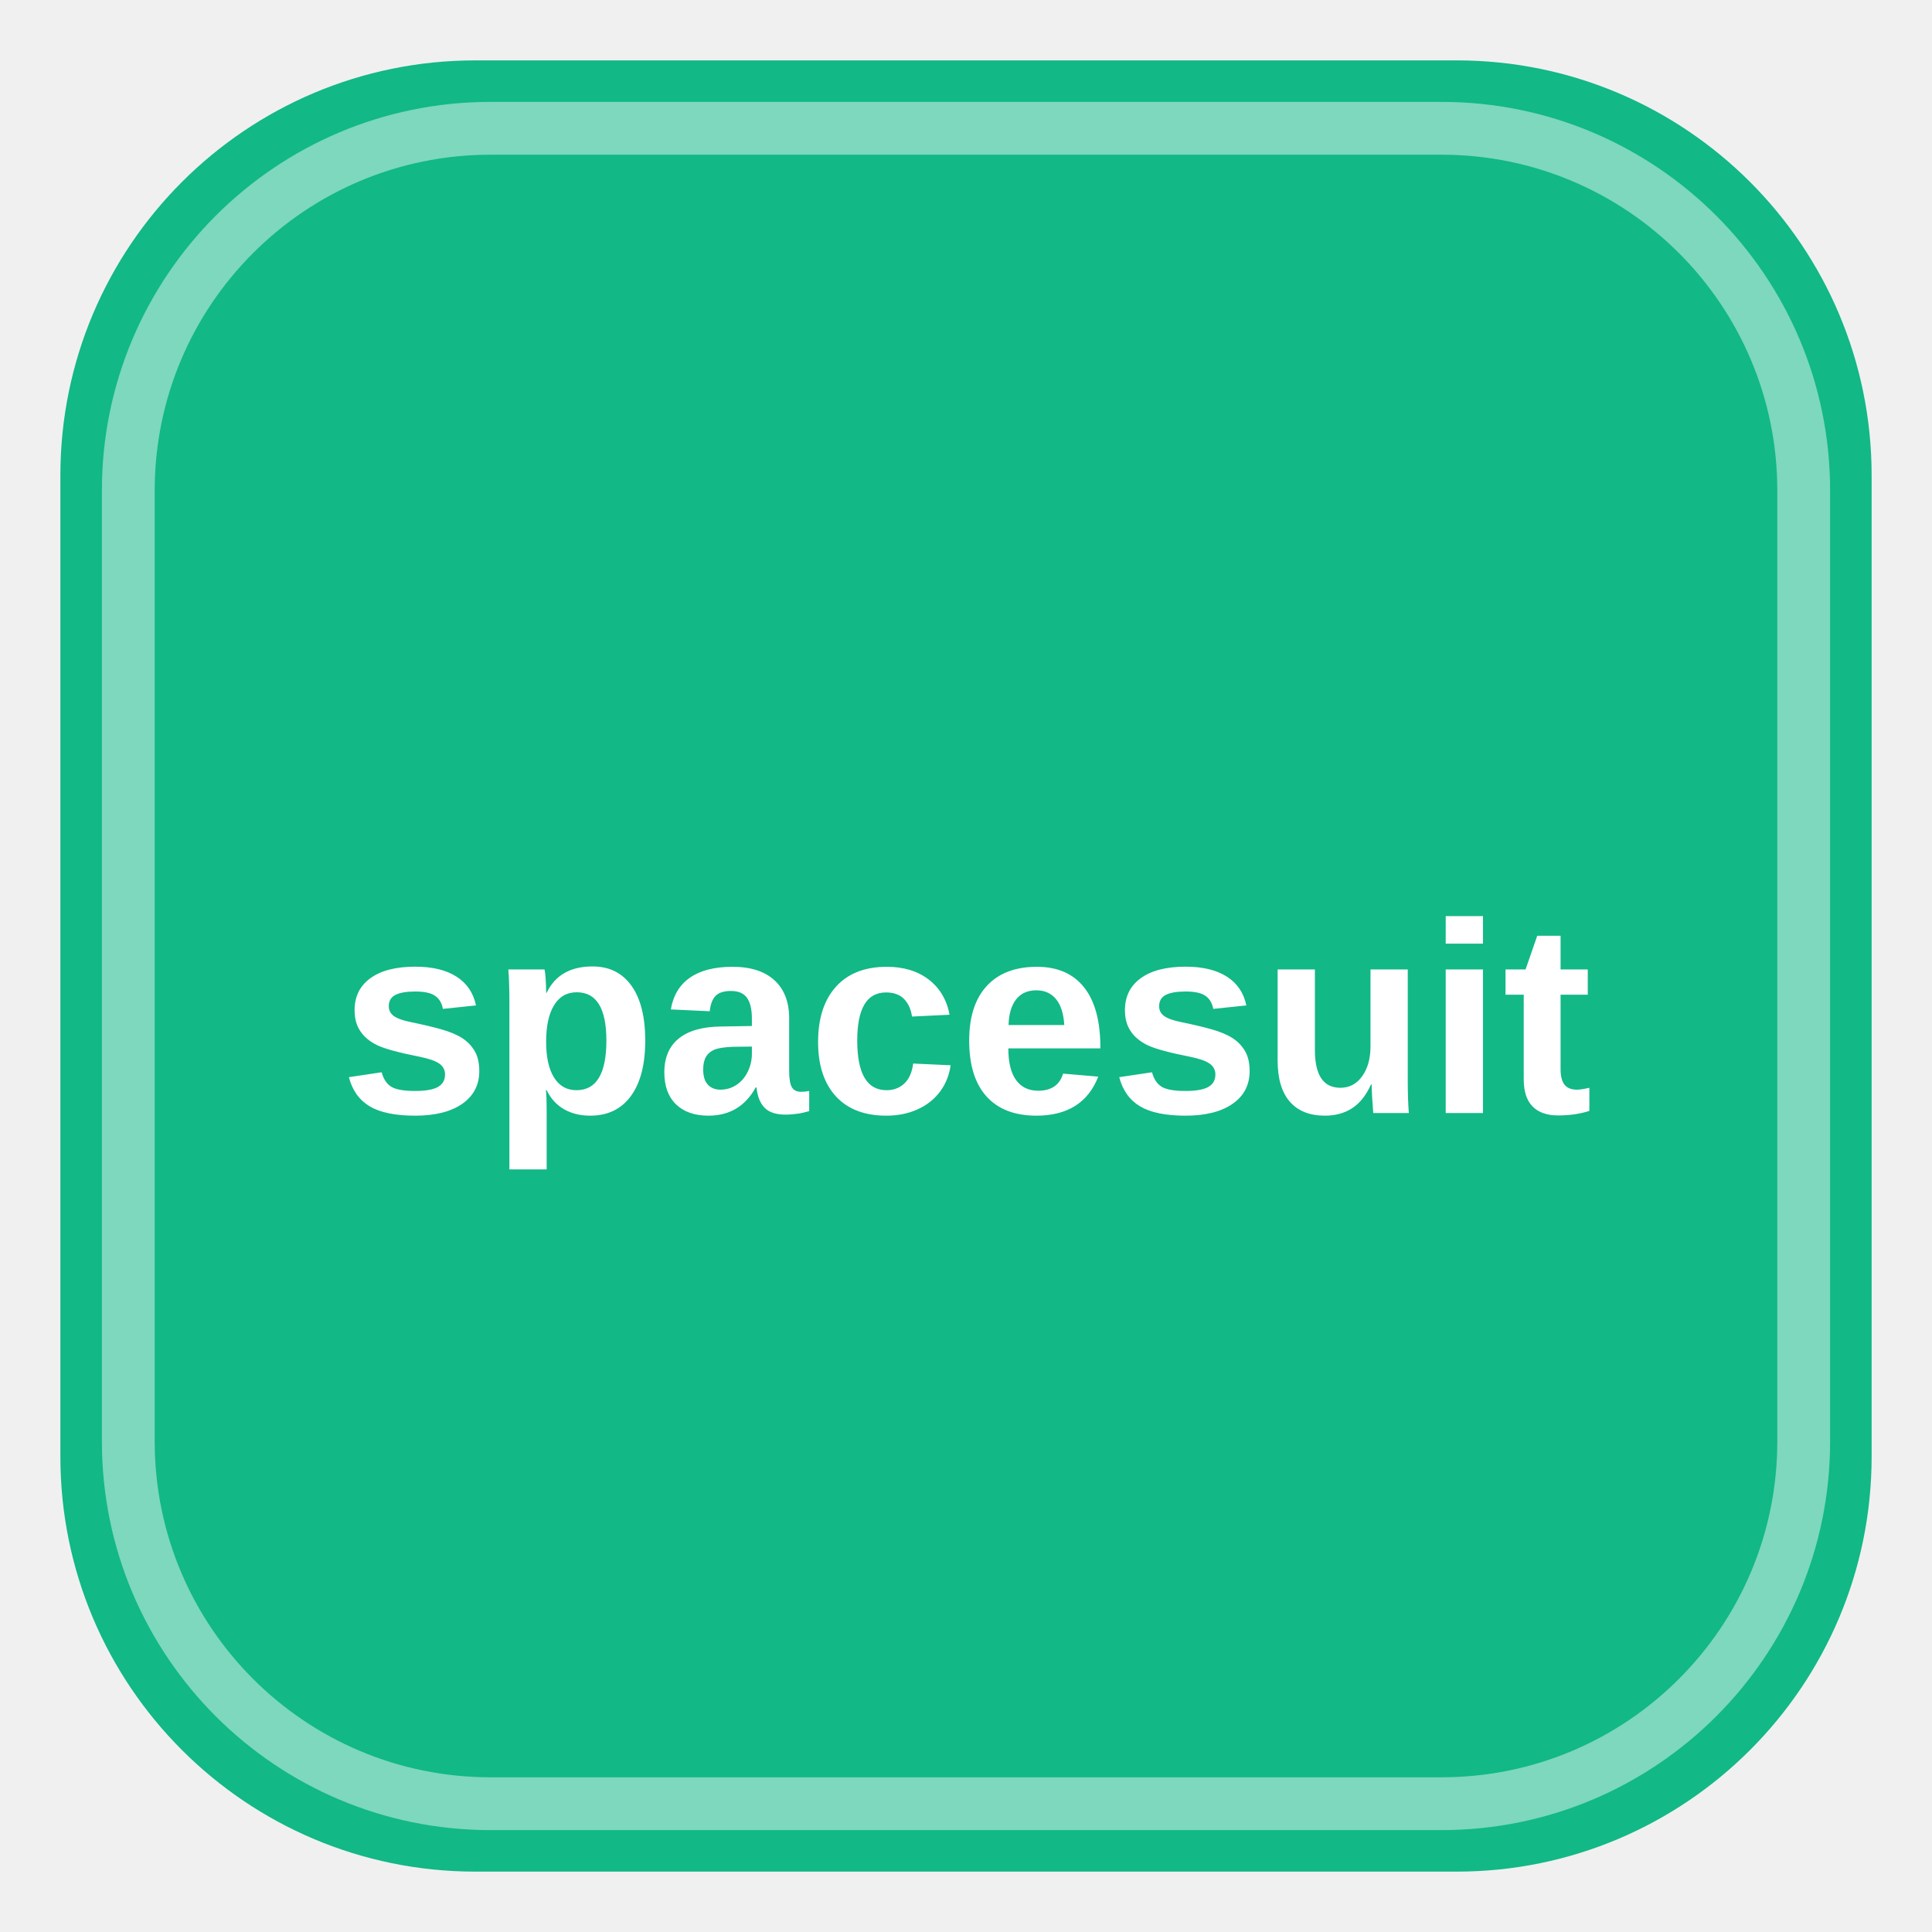
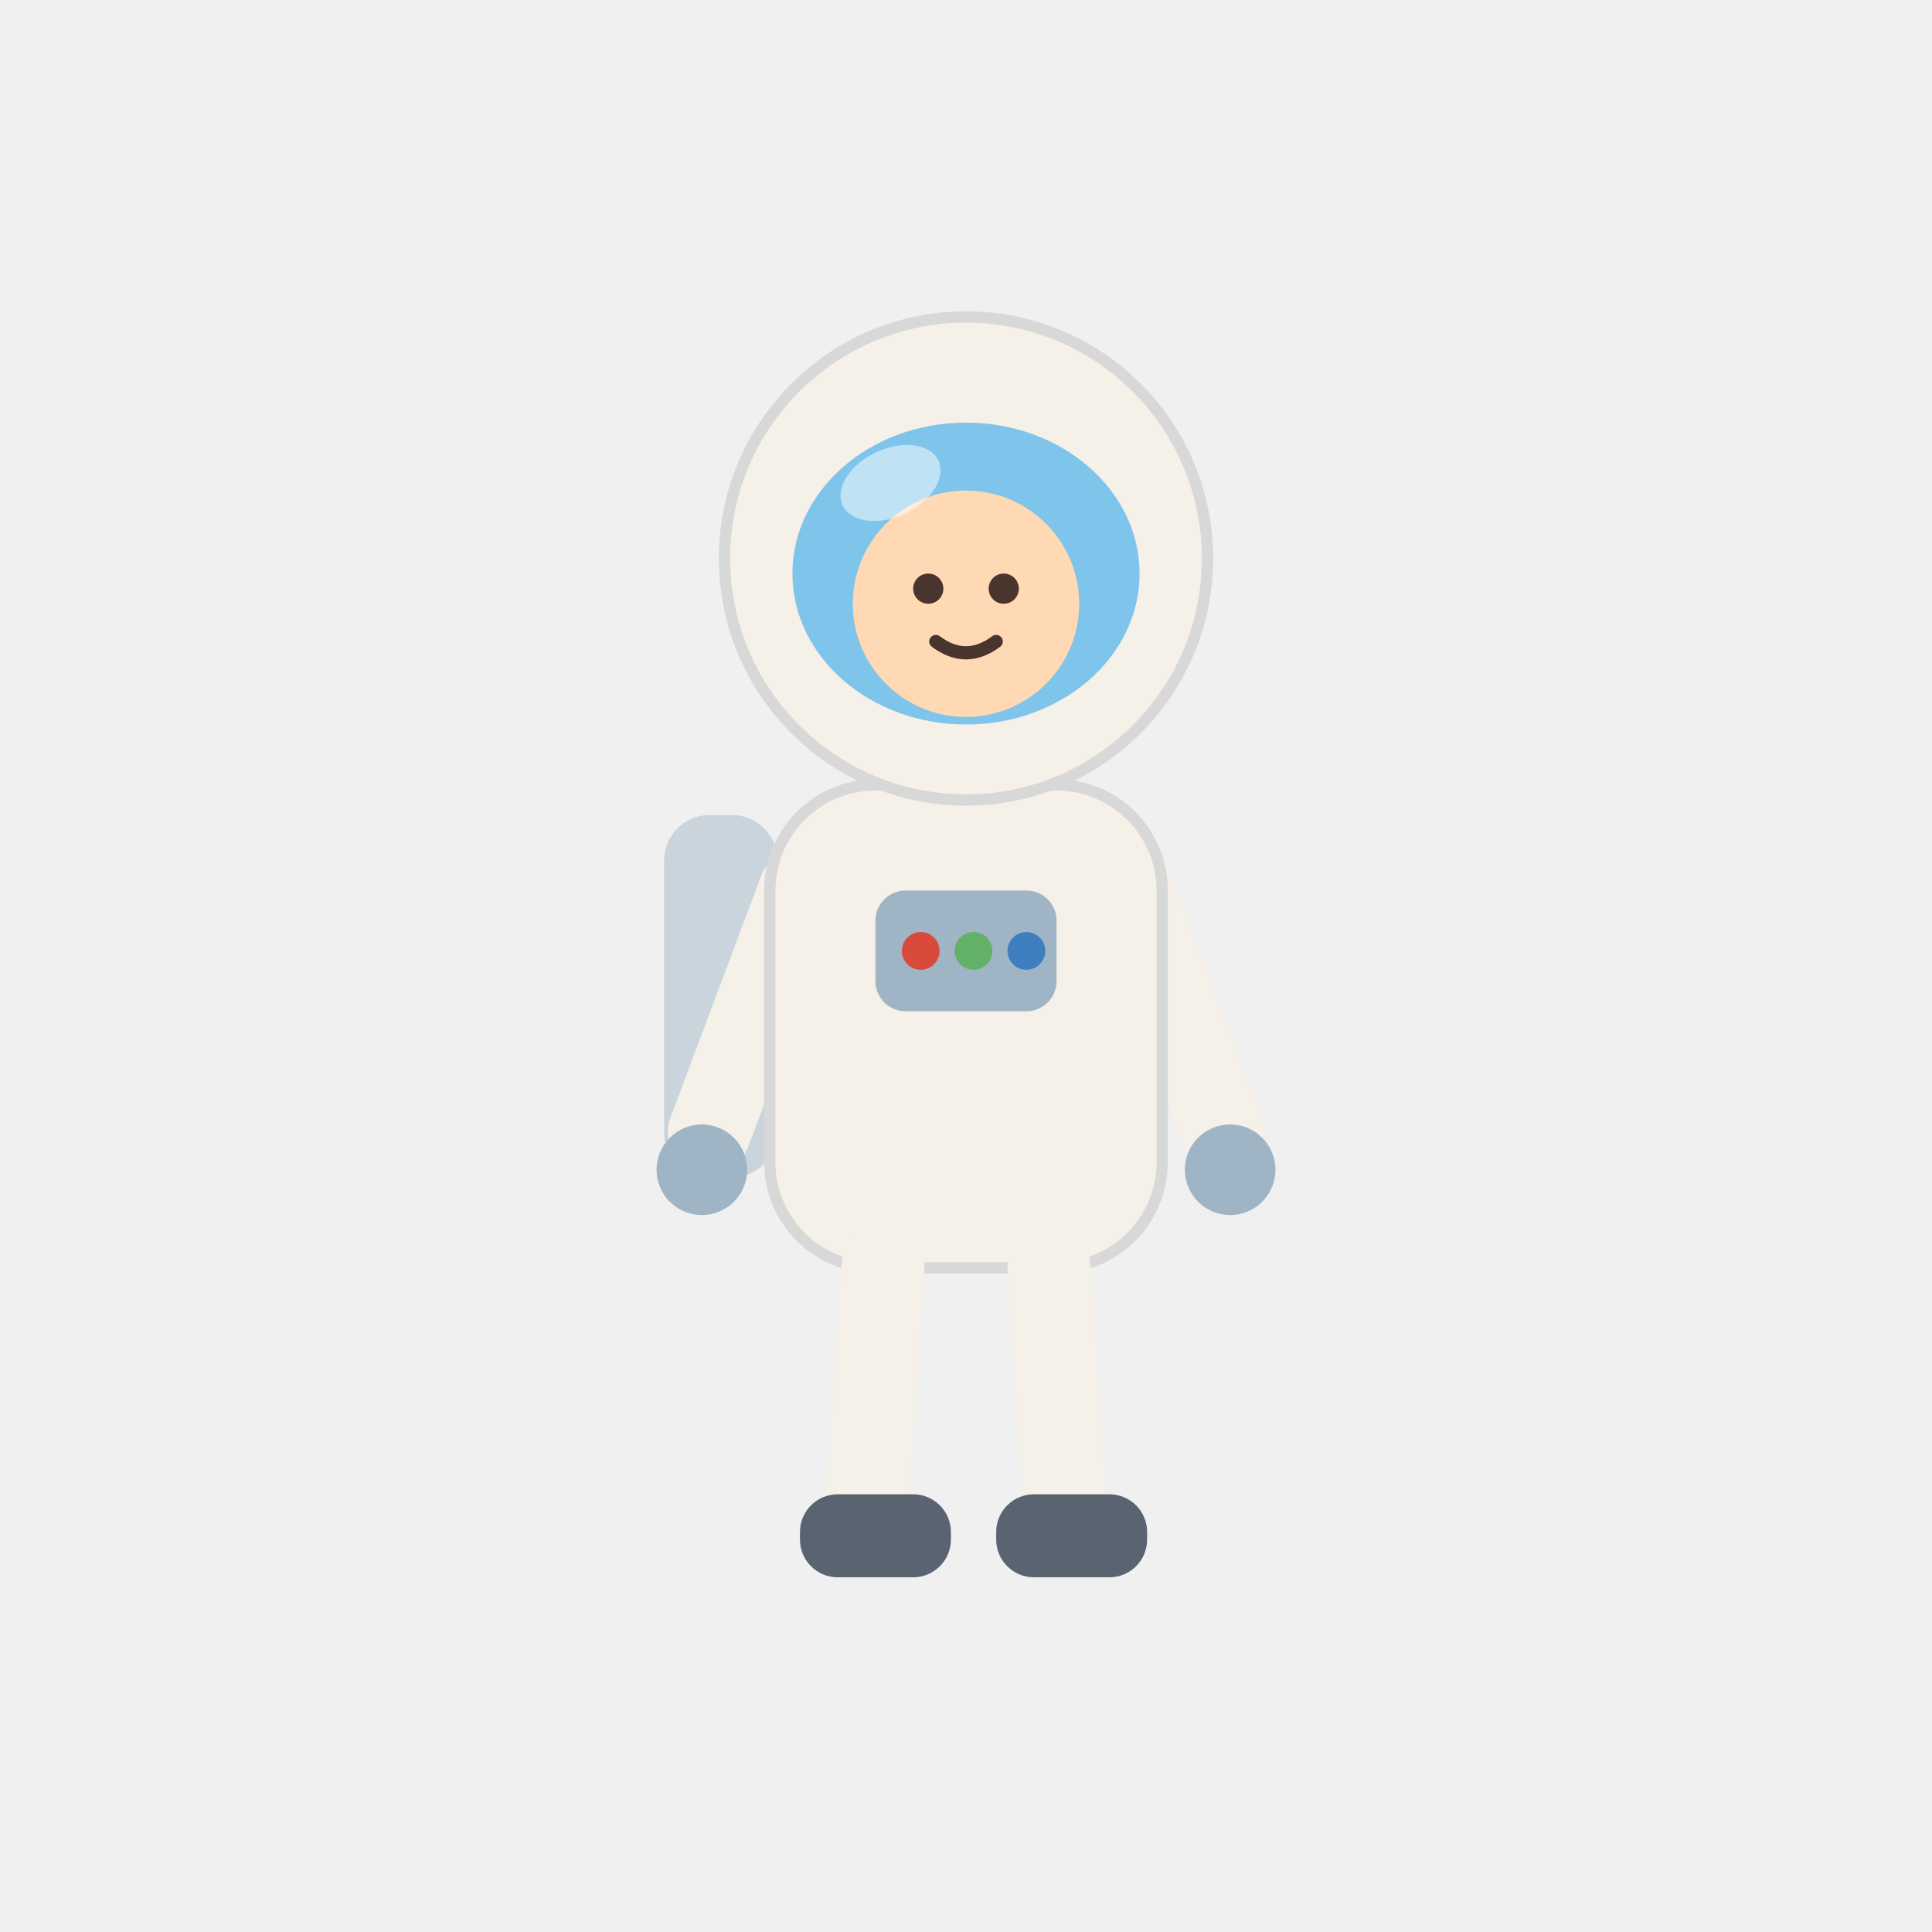
<svg xmlns="http://www.w3.org/2000/svg" width="512" height="512" viewBox="0 0 512 512">
-   <rect x="16" y="16" width="480" height="480" rx="110" fill="#12B886" />
-   <rect x="34" y="34" width="444" height="444" rx="96" fill="none" stroke="rgba(255,255,255,0.45)" stroke-width="14" />
-   <text x="256" y="270" font-family="Arial, Helvetica, sans-serif" font-weight="bold" font-size="72" fill="#FFFFFF" text-anchor="middle" dominant-baseline="central">spacesuit</text>
+   <rect x="176" y="216" width="30" height="96" rx="12" fill="#C9D4DC" />
+   <rect x="270" y="216" width="30" height="96" rx="12" fill="#C9D4DC" />
+   <path d="M212 236 L188 300" stroke="#F5F0E8" stroke-width="22" fill="none" stroke-linecap="round" stroke-linejoin="round" opacity="1" />
+   <path d="M300 236 L324 300" stroke="#F5F0E8" stroke-width="22" fill="none" stroke-linecap="round" stroke-linejoin="round" opacity="1" />
+   <circle cx="186" cy="310" r="12" fill="#9FB4C4" />
+   <circle cx="326" cy="310" r="12" fill="#9FB4C4" />
+   <rect x="204" y="208" width="104" height="128" rx="28" fill="#F5F0E8" stroke="#D8D8D8" stroke-width="3" />
+   <rect x="232" y="236" width="48" height="32" rx="8" fill="#9FB4C4" />
+   <circle cx="244" cy="252" r="5" fill="#D94A3D" />
+   <circle cx="258" cy="252" r="5" fill="#63B068" />
+   <circle cx="272" cy="252" r="5" fill="#3E7FBF" />
+   <path d="M234 336 L230 396" stroke="#F5F0E8" stroke-width="22" fill="none" stroke-linecap="round" stroke-linejoin="round" opacity="1" />
+   <path d="M278 336 L282 396" stroke="#F5F0E8" stroke-width="22" fill="none" stroke-linecap="round" stroke-linejoin="round" opacity="1" />
+   <rect x="212" y="396" width="40" height="22" rx="10" fill="#5A6470" />
+   <rect x="264" y="396" width="40" height="22" rx="10" fill="#5A6470" />
+   <circle cx="256" cy="148" r="64" fill="#F5F0E8" stroke="#D8D8D8" stroke-width="3" />
+   <ellipse cx="256" cy="152" rx="46" ry="40" fill="#7FC4EA" />
+   <circle cx="256" cy="160" r="30" fill="#FFD9B3" />
+   <circle cx="246" cy="156" r="4" fill="#4A342E" />
+   <circle cx="266" cy="156" r="4" fill="#4A342E" />
+   <path d="M248 170 Q256 176 264 170" stroke="#4A342E" stroke-width="3.5" fill="none" stroke-linecap="round" stroke-linejoin="round" opacity="1" />
+   <ellipse cx="236" cy="128" rx="14" ry="9" fill="#FFFFFF" opacity="0.5" transform="rotate(-25 236 128)" />
</svg>
